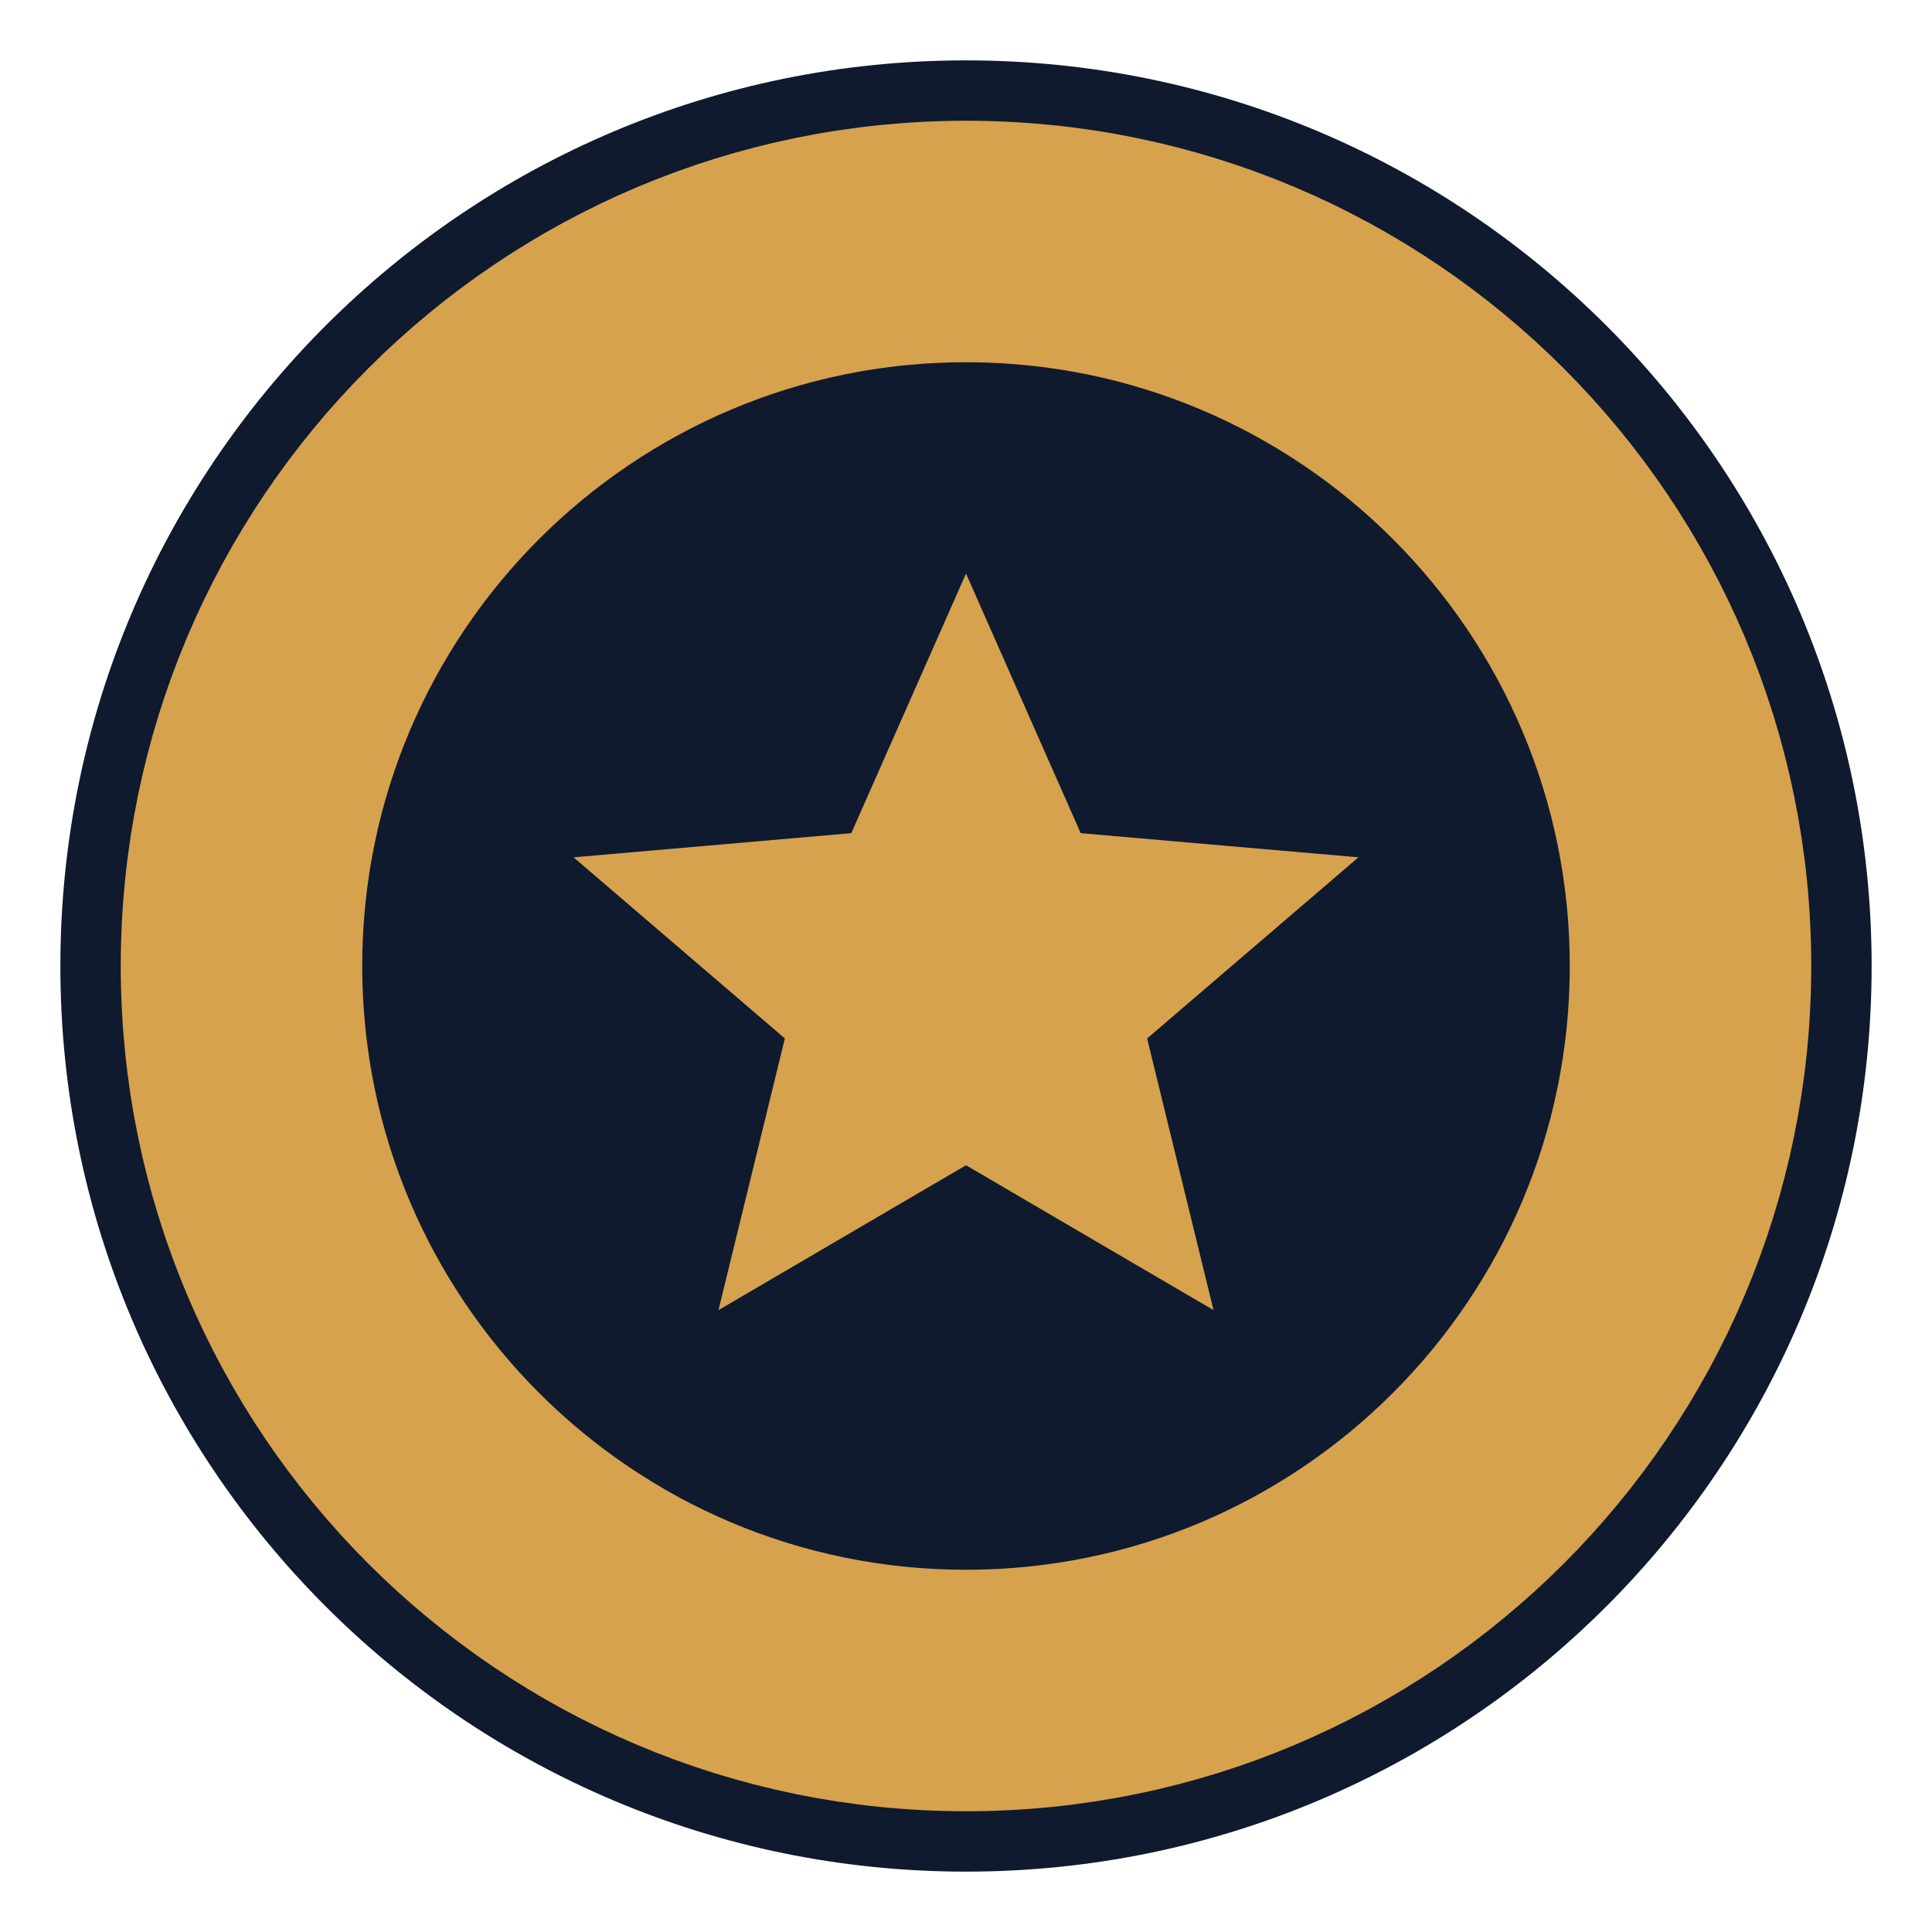
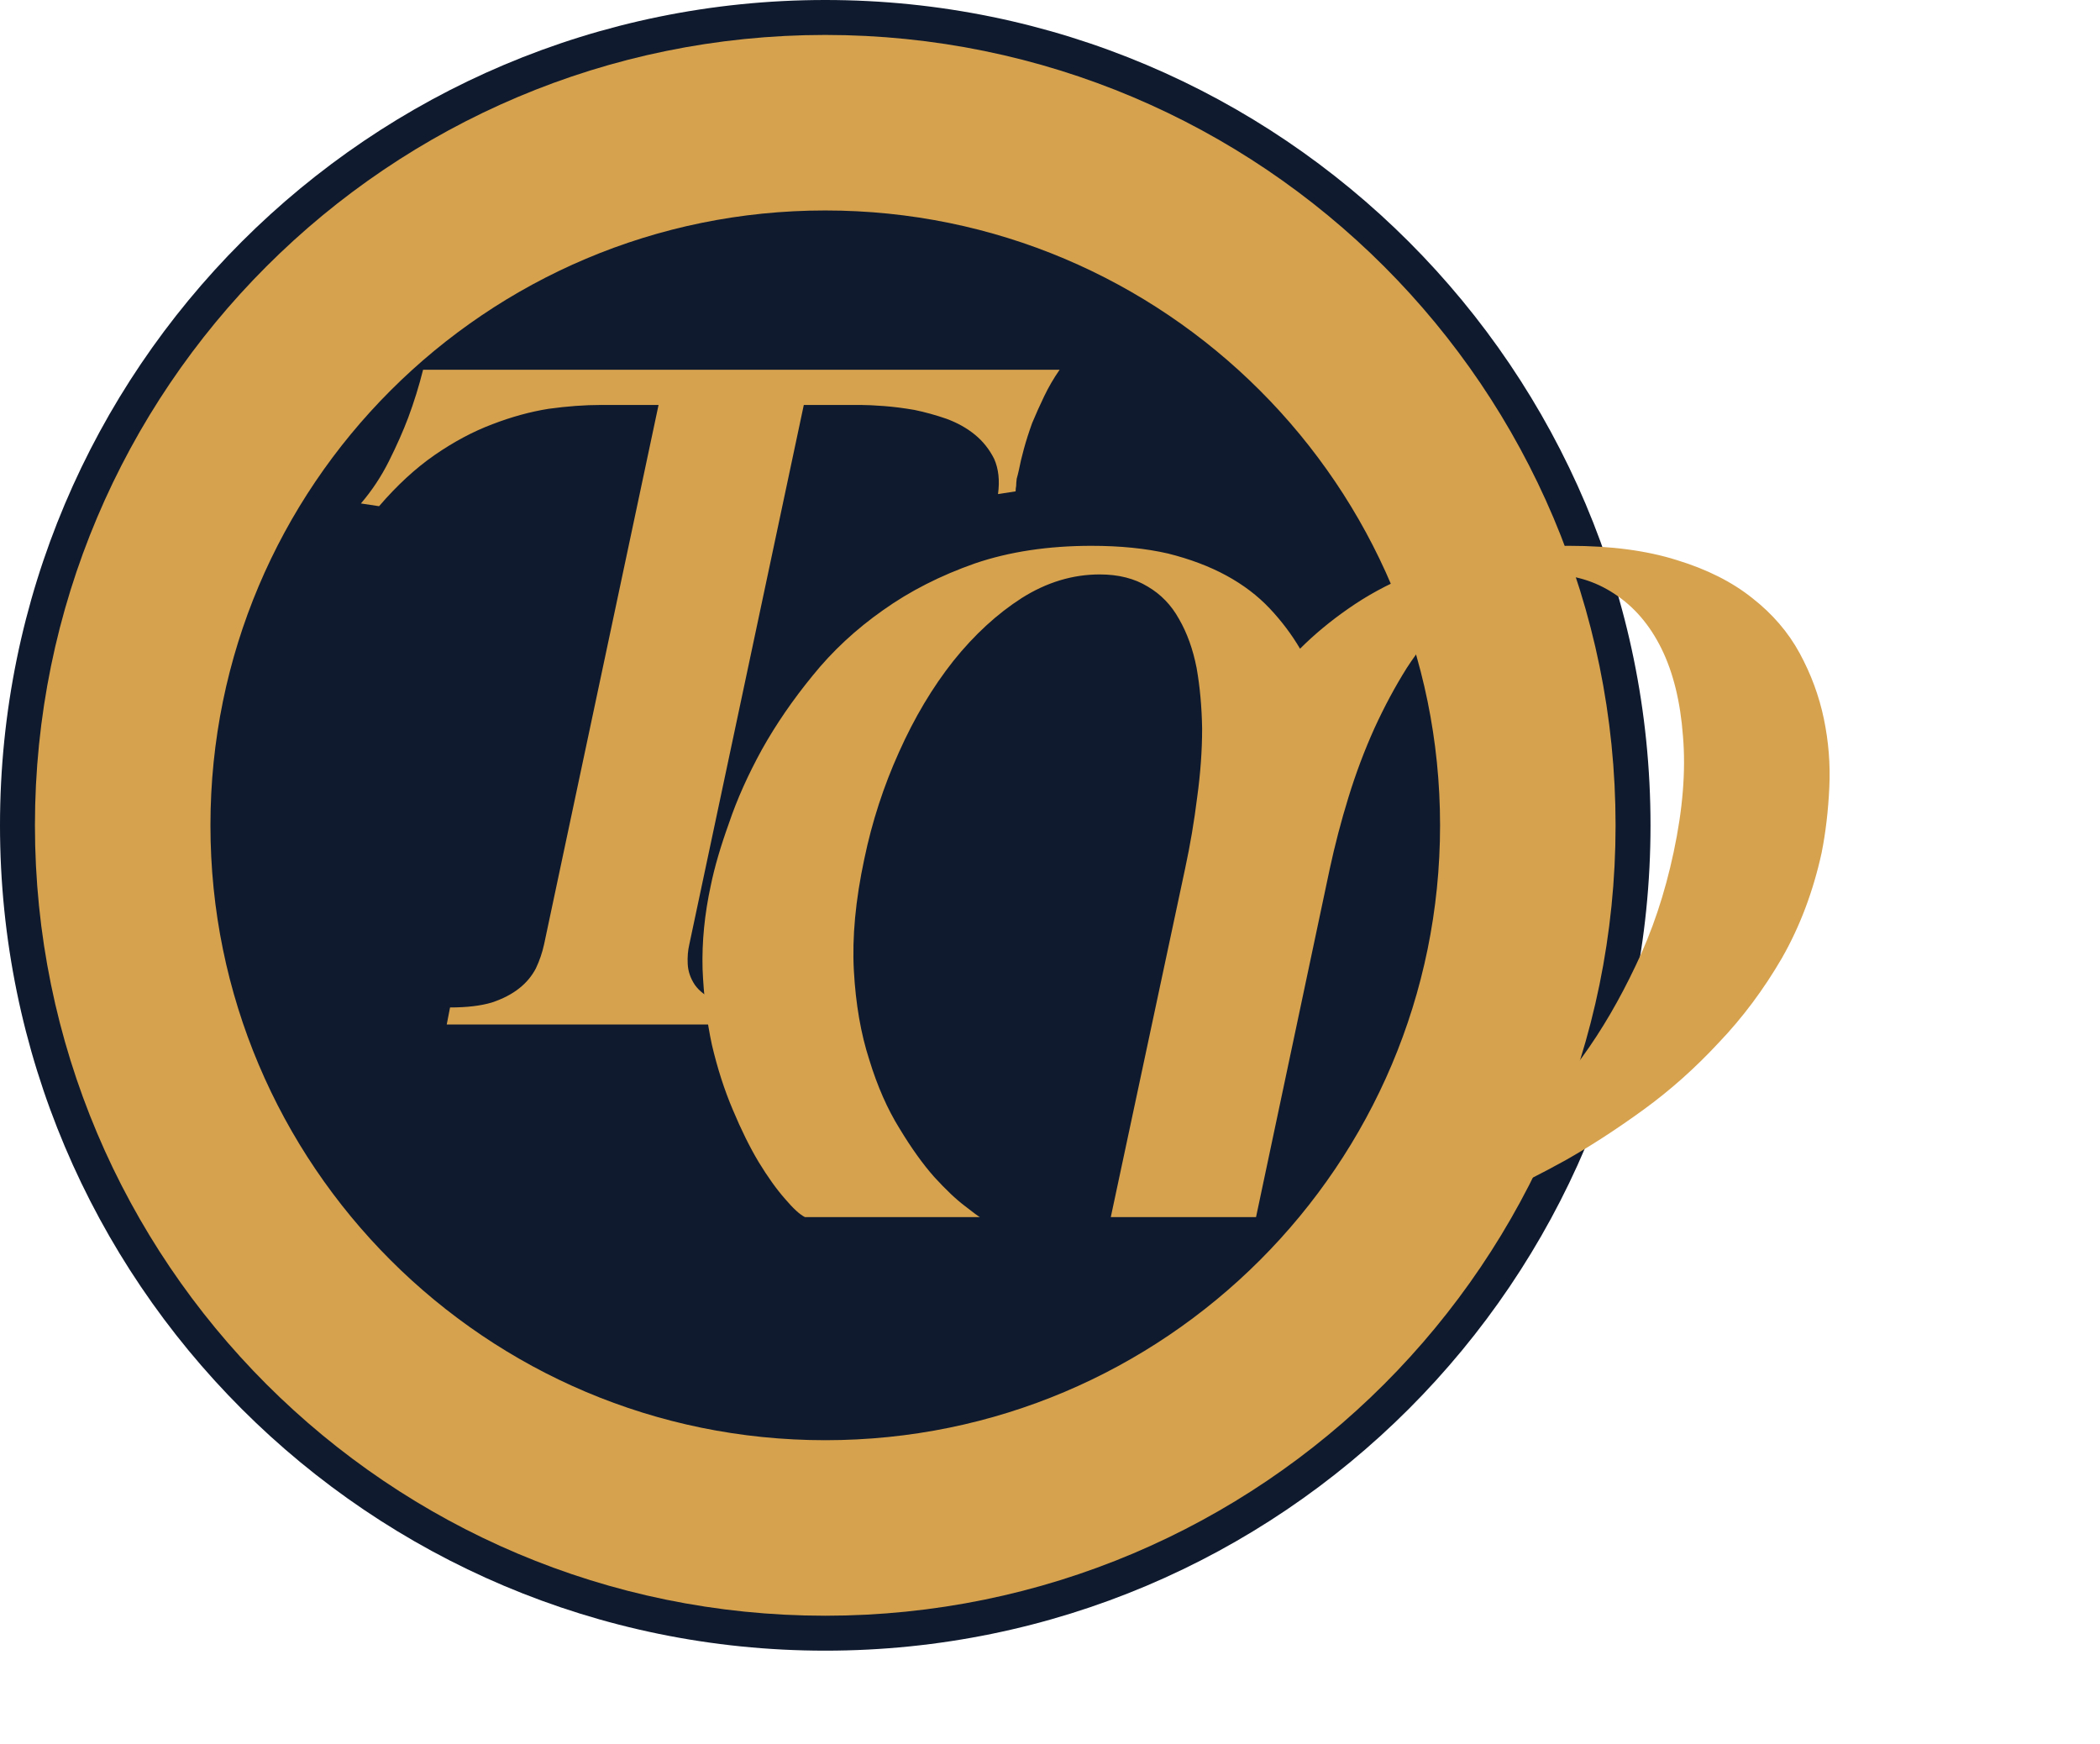
- <svg xmlns="http://www.w3.org/2000/svg" viewBox="0 0 32 32">
-   <circle cx="16" cy="16" r="15" fill="#0f1a2e" />
-   <circle cx="16" cy="16" r="12" fill="none" stroke="#d6a24e" stroke-width="4" />
-   <path d="M16 9.5l1.9 4.3 4.6.4-3.5 3 1.1 4.5-4.1-2.4-4.1 2.4 1.1-4.5-3.5-3 4.6-.4z" fill="#d6a24e" />
+ <svg xmlns="http://www.w3.org/2000/svg" viewBox="0 0 38.17 31.69">
+   <circle cx="15" cy="15" r="15" fill="#0f1a2e" />
+   <circle cx="15" cy="15" r="12.77" fill="none" stroke="#d6a24e" stroke-width="3.19" />
+   <path fill="#d6a24e" d="M13.68 18.62H8.12L8.18 18.31Q8.64 18.31 8.94 18.22Q9.24 18.12 9.44 17.96Q9.63 17.81 9.74 17.6Q9.84 17.39 9.89 17.16L11.97 7.36H10.92Q10.48 7.36 9.97 7.43Q9.47 7.51 8.95 7.71Q8.42 7.91 7.9 8.27Q7.38 8.63 6.89 9.2L6.56 9.15Q6.86 8.8 7.07 8.38Q7.28 7.96 7.42 7.59Q7.58 7.16 7.69 6.72H19.26Q19.1 6.95 18.98 7.2Q18.86 7.45 18.76 7.69Q18.67 7.94 18.61 8.16Q18.55 8.38 18.52 8.54Q18.5 8.63 18.48 8.7Q18.47 8.78 18.47 8.83Q18.46 8.88 18.46 8.93L18.14 8.98Q18.19 8.61 18.07 8.34Q17.94 8.08 17.72 7.9Q17.5 7.72 17.2 7.61Q16.91 7.51 16.62 7.45Q16.33 7.4 16.07 7.38Q15.8 7.36 15.65 7.36H14.61L12.53 17.16Q12.49 17.33 12.5 17.52Q12.51 17.72 12.63 17.9Q12.75 18.07 13.01 18.19Q13.27 18.31 13.74 18.31Z" />
+   <path fill="#d6a24e" d="M21.54 15.79Q21.68 15.14 21.76 14.49Q21.85 13.84 21.85 13.24Q21.84 12.65 21.75 12.14Q21.65 11.63 21.43 11.25Q21.22 10.87 20.86 10.66Q20.5 10.44 19.99 10.44Q19.25 10.44 18.57 10.87Q17.9 11.3 17.33 12.01Q16.76 12.73 16.34 13.67Q15.92 14.6 15.71 15.61Q15.47 16.73 15.52 17.64Q15.57 18.55 15.8 19.26Q16.02 19.98 16.35 20.51Q16.67 21.04 16.98 21.39Q17.3 21.74 17.54 21.92Q17.77 22.1 17.81 22.12H14.63Q14.49 22.05 14.27 21.79Q14.04 21.53 13.79 21.12Q13.55 20.72 13.32 20.17Q13.09 19.63 12.94 18.99Q12.8 18.34 12.77 17.61Q12.75 16.87 12.92 16.09Q13.02 15.6 13.25 14.96Q13.47 14.31 13.85 13.62Q14.23 12.94 14.77 12.28Q15.31 11.61 16.05 11.09Q16.78 10.57 17.72 10.24Q18.66 9.92 19.84 9.92Q20.62 9.92 21.23 10.06Q21.83 10.21 22.29 10.46Q22.75 10.71 23.08 11.06Q23.4 11.4 23.63 11.79Q24.02 11.4 24.51 11.06Q25.01 10.71 25.61 10.46Q26.21 10.21 26.94 10.06Q27.66 9.92 28.52 9.92Q29.66 9.92 30.48 10.18Q31.3 10.43 31.85 10.87Q32.4 11.3 32.71 11.87Q33.02 12.44 33.15 13.06Q33.28 13.68 33.25 14.31Q33.22 14.95 33.11 15.5Q32.88 16.55 32.39 17.41Q31.89 18.27 31.24 18.95Q30.6 19.64 29.87 20.17Q29.14 20.7 28.45 21.09Q27.76 21.47 27.18 21.73Q26.6 21.98 26.25 22.12H25.52Q25.56 22.1 25.87 21.92Q26.19 21.73 26.65 21.37Q27.12 21.02 27.67 20.48Q28.23 19.94 28.76 19.21Q29.29 18.48 29.73 17.55Q30.18 16.62 30.42 15.49Q30.67 14.32 30.59 13.38Q30.52 12.44 30.2 11.79Q29.88 11.14 29.34 10.79Q28.81 10.44 28.15 10.44Q27.62 10.44 27.16 10.66Q26.69 10.87 26.3 11.25Q25.9 11.63 25.57 12.14Q25.25 12.65 24.98 13.24Q24.71 13.84 24.51 14.49Q24.31 15.14 24.17 15.79L22.83 22.12H20.19Z" />
</svg>
